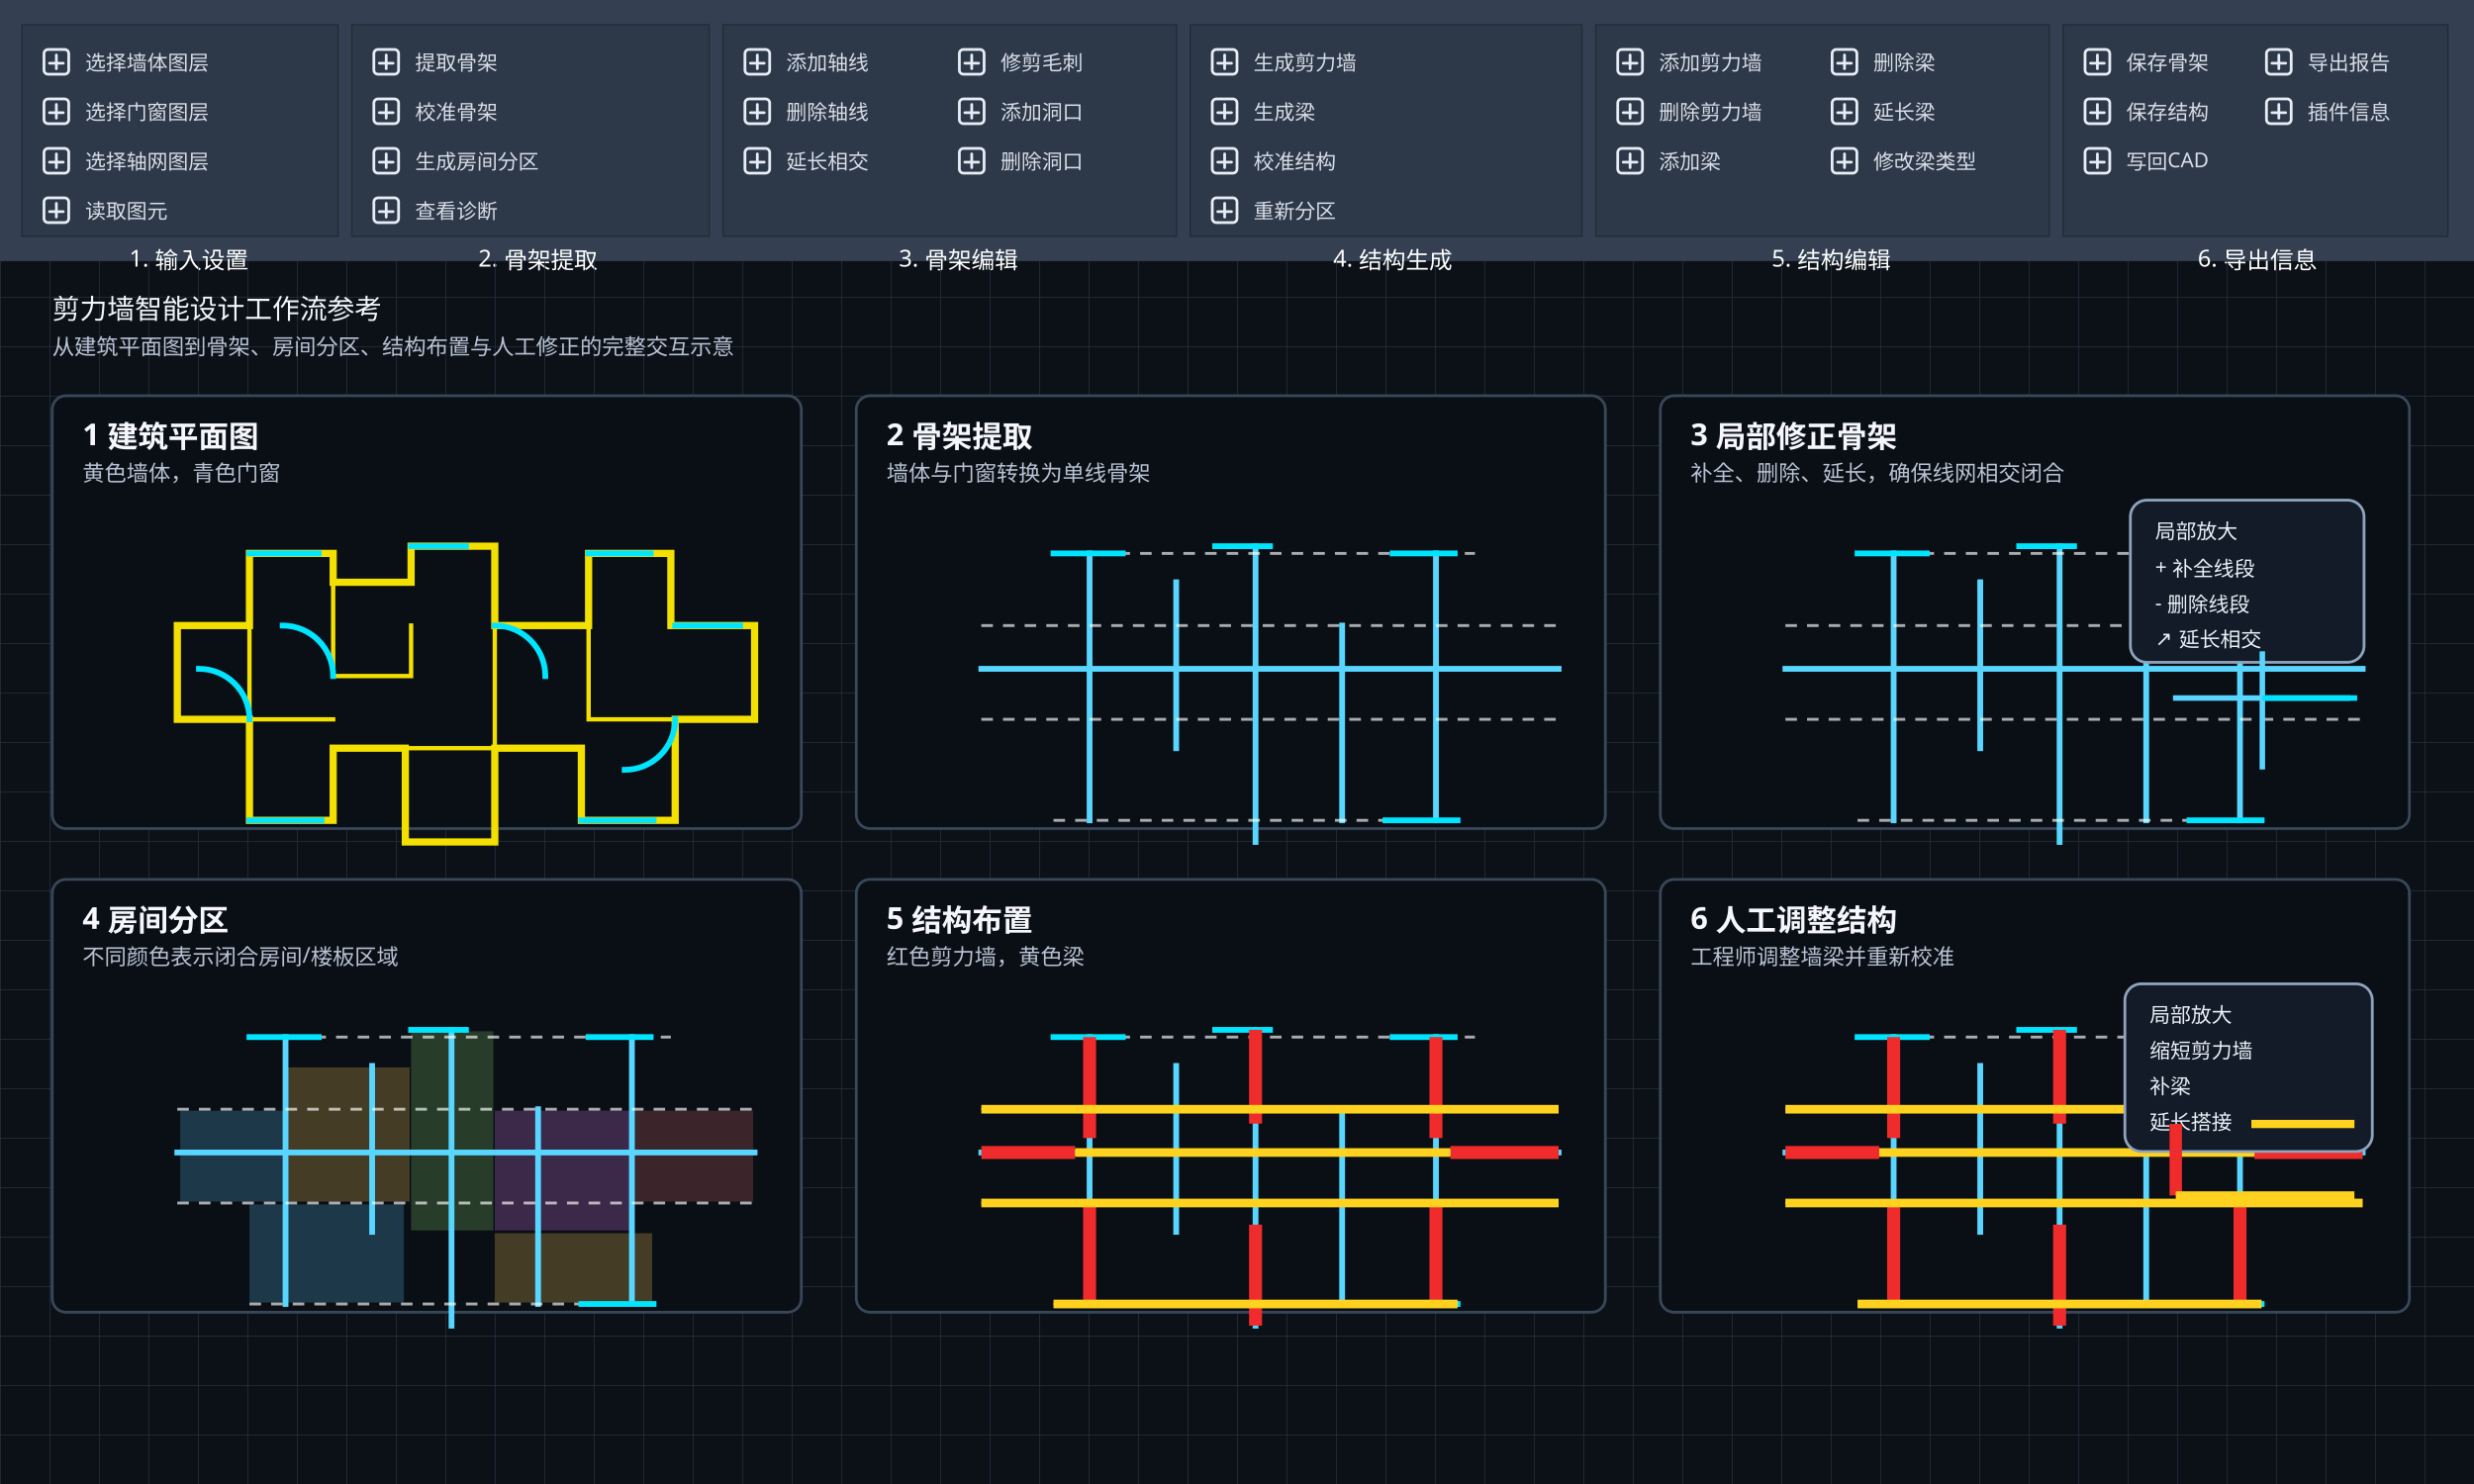
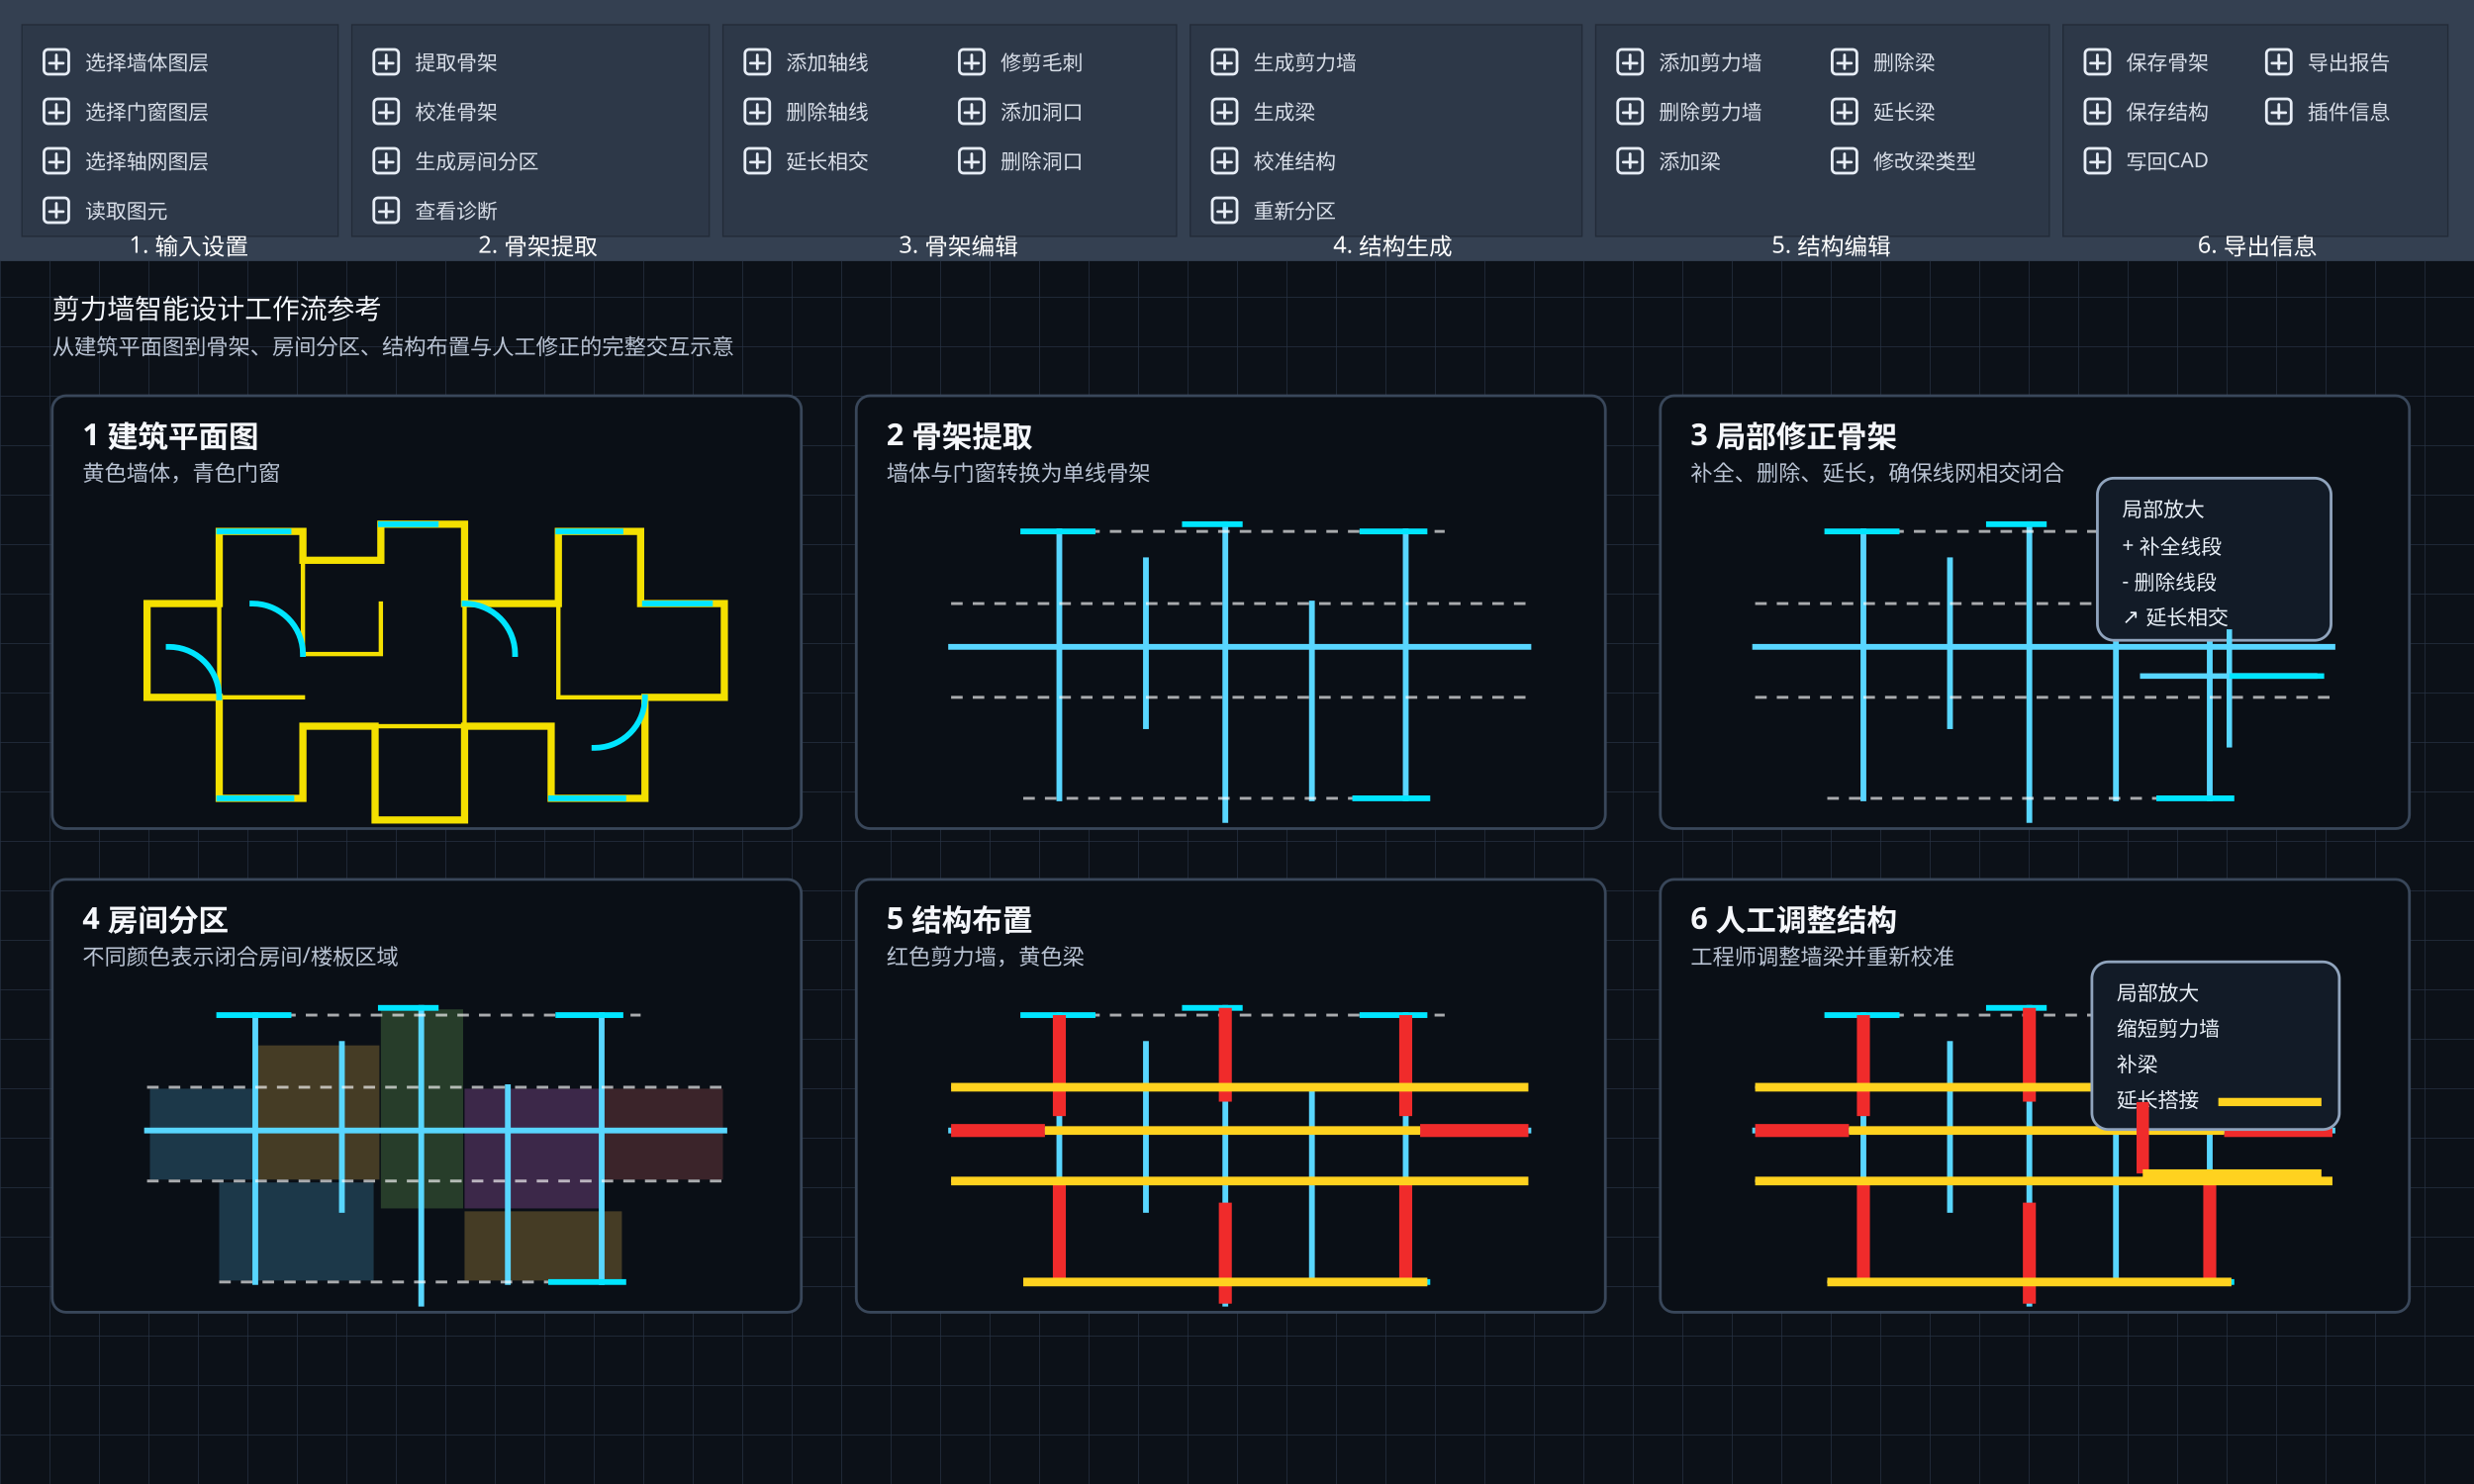
<svg xmlns="http://www.w3.org/2000/svg" width="1800" height="1080" viewBox="0 0 1800 1080">
  <defs>
    <style>
      .bg { fill: #0c1118; }
      .ribbon { fill: #344051; }
      .group { fill: #2d3848; stroke: #222b38; stroke-width: 1; }
      .button { fill: #3d4a5c; stroke: #566579; stroke-width: 1; rx: 6; }
      .label { fill: #f3f6fb; font-family: "Microsoft YaHei", "Segoe UI", sans-serif; font-size: 20px; }
      .small { fill: #d8dee8; font-family: "Microsoft YaHei", "Segoe UI", sans-serif; font-size: 15px; }
      .group-title { fill: #ffffff; font-family: "Microsoft YaHei", "Segoe UI", sans-serif; font-size: 17px; }
      .panel-title { fill: #f5f7fb; font-family: "Microsoft YaHei", "Segoe UI", sans-serif; font-size: 22px; font-weight: 600; }
      .panel-note { fill: #b8c2d2; font-family: "Microsoft YaHei", "Segoe UI", sans-serif; font-size: 16px; }
      .grid { stroke: #263244; stroke-width: 1; }
      .panel { fill: #0a0f16; stroke: #39475a; stroke-width: 2; rx: 10; }
      .wall { fill: none; stroke: #f4e000; stroke-width: 5; stroke-linecap: square; stroke-linejoin: miter; }
      .wall-thin { fill: none; stroke: #f4e000; stroke-width: 3; stroke-linecap: square; stroke-linejoin: miter; }
      .open { fill: none; stroke: #00e5ff; stroke-width: 4; stroke-linecap: square; }
      .skeleton { fill: none; stroke: #58d6ff; stroke-width: 4; stroke-linecap: square; }
      .skeleton2 { fill: none; stroke: #ffffff; stroke-width: 2; stroke-dasharray: 8 7; opacity: .65; }
      .shear { fill: none; stroke: #f02b2b; stroke-width: 9; stroke-linecap: butt; }
      .beam { fill: none; stroke: #ffd21f; stroke-width: 6; stroke-linecap: butt; }
      .room1 { fill: #5cc8ff; opacity: .22; }
      .room2 { fill: #ffcc55; opacity: .24; }
      .room3 { fill: #8be070; opacity: .22; }
      .room4 { fill: #ee80ff; opacity: .22; }
      .room5 { fill: #ff7a7a; opacity: .20; }
      .callout { fill: #121b27; stroke: #90a4bd; stroke-width: 2; rx: 12; }
      .call { fill: #e9f0f8; font-family: "Microsoft YaHei", "Segoe UI", sans-serif; font-size: 15px; }
      .icon { fill: none; stroke: #e7edf6; stroke-width: 2; stroke-linecap: round; stroke-linejoin: round; }
    </style>
    <pattern id="grid" width="36" height="36" patternUnits="userSpaceOnUse">
      <path d="M36 0H0V36" class="grid" fill="none" />
    </pattern>
    <g id="miniIcon">
      <rect x="0" y="0" width="18" height="18" rx="3" class="icon" />
      <path d="M4 10h10M9 4v10" class="icon" />
    </g>
    <g id="planRaw">
      <path class="wall" d="M20 85H70V35H128V55H182V30H240V85H305V35H362V85H420V150H365V220H300V170H240V235H178V170H128V220H70V150H20Z" />
      <path class="wall-thin" d="M128 55V120H182V85M240 85V170M305 85V150H365M70 85V150H128M178 170H240" />
      <path class="open" d="M70 35H118M182 30H220M305 35H348M365 85H410M300 220H350M70 220H120" />
      <path class="open" d="M70 150A35 35 0 0 0 35 115M128 120A35 35 0 0 0 93 85M240 85A35 35 0 0 1 275 120M365 150A35 35 0 0 1 330 185" />
    </g>
    <g id="planSkeleton">
      <path class="skeleton" d="M20 115H420M95 35V220M155 55V170M210 30V235M270 85V220M335 35V220" />
      <path class="skeleton2" d="M20 85H420M20 150H420M70 35H362M70 220H350" />
      <path class="open" d="M70 35H118M182 30H220M305 35H348M300 220H350" />
    </g>
    <g id="planRooms">
      <path class="room1" d="M22 86H95V149H22Z" />
      <path class="room2" d="M96 56H181V149H96Z" />
      <path class="room3" d="M182 31H239V169H182Z" />
      <path class="room4" d="M240 86H334V169H240Z" />
      <path class="room5" d="M335 86H419V149H335Z" />
      <path class="room1" d="M70 151H177V219H70Z" />
      <path class="room2" d="M240 171H349V219H240Z" />
      <use href="#planSkeleton" />
    </g>
    <g id="planStructure">
      <use href="#planSkeleton" />
      <path class="shear" d="M95 35V105M95 150V220M210 30V95M210 165V235M335 35V105M335 150V220M20 115H85M345 115H420" />
      <path class="beam" d="M85 115H155M155 115H210M210 115H270M270 115H345M20 85H420M70 220H350M20 150H420" />
    </g>
  </defs>
  <rect width="1800" height="1080" class="bg" />
  <rect y="0" width="1800" height="190" class="ribbon" />
  <g transform="translate(16,18)">
    <g>
      <rect width="230" height="154" class="group" />
      <use href="#miniIcon" x="16" y="18" />
      <text x="46" y="33" class="small">选择墙体图层</text>
      <use href="#miniIcon" x="16" y="54" />
      <text x="46" y="69" class="small">选择门窗图层</text>
      <use href="#miniIcon" x="16" y="90" />
      <text x="46" y="105" class="small">选择轴网图层</text>
      <use href="#miniIcon" x="16" y="126" />
      <text x="46" y="141" class="small">读取图元</text>
-       <text x="78" y="176" class="group-title">1. 输入设置</text>
+       <text x="78" y="166" class="group-title">1. 输入设置</text>
    </g>
    <g transform="translate(240,0)">
      <rect width="260" height="154" class="group" />
      <use href="#miniIcon" x="16" y="18" />
      <text x="46" y="33" class="small">提取骨架</text>
      <use href="#miniIcon" x="16" y="54" />
      <text x="46" y="69" class="small">校准骨架</text>
      <use href="#miniIcon" x="16" y="90" />
      <text x="46" y="105" class="small">生成房间分区</text>
      <use href="#miniIcon" x="16" y="126" />
      <text x="46" y="141" class="small">查看诊断</text>
-       <text x="92" y="176" class="group-title">2. 骨架提取</text>
+       <text x="92" y="166" class="group-title">2. 骨架提取</text>
    </g>
    <g transform="translate(510,0)">
      <rect width="330" height="154" class="group" />
      <use href="#miniIcon" x="16" y="18" />
      <text x="46" y="33" class="small">添加轴线</text>
      <use href="#miniIcon" x="16" y="54" />
      <text x="46" y="69" class="small">删除轴线</text>
      <use href="#miniIcon" x="16" y="90" />
      <text x="46" y="105" class="small">延长相交</text>
      <use href="#miniIcon" x="172" y="18" />
      <text x="202" y="33" class="small">修剪毛刺</text>
      <use href="#miniIcon" x="172" y="54" />
      <text x="202" y="69" class="small">添加洞口</text>
      <use href="#miniIcon" x="172" y="90" />
      <text x="202" y="105" class="small">删除洞口</text>
-       <text x="128" y="176" class="group-title">3. 骨架编辑</text>
+       <text x="128" y="166" class="group-title">3. 骨架编辑</text>
    </g>
    <g transform="translate(850,0)">
      <rect width="285" height="154" class="group" />
      <use href="#miniIcon" x="16" y="18" />
      <text x="46" y="33" class="small">生成剪力墙</text>
      <use href="#miniIcon" x="16" y="54" />
      <text x="46" y="69" class="small">生成梁</text>
      <use href="#miniIcon" x="16" y="90" />
      <text x="46" y="105" class="small">校准结构</text>
      <use href="#miniIcon" x="16" y="126" />
      <text x="46" y="141" class="small">重新分区</text>
-       <text x="104" y="176" class="group-title">4. 结构生成</text>
+       <text x="104" y="166" class="group-title">4. 结构生成</text>
    </g>
    <g transform="translate(1145,0)">
      <rect width="330" height="154" class="group" />
      <use href="#miniIcon" x="16" y="18" />
      <text x="46" y="33" class="small">添加剪力墙</text>
      <use href="#miniIcon" x="16" y="54" />
      <text x="46" y="69" class="small">删除剪力墙</text>
      <use href="#miniIcon" x="16" y="90" />
      <text x="46" y="105" class="small">添加梁</text>
      <use href="#miniIcon" x="172" y="18" />
      <text x="202" y="33" class="small">删除梁</text>
      <use href="#miniIcon" x="172" y="54" />
      <text x="202" y="69" class="small">延长梁</text>
      <use href="#miniIcon" x="172" y="90" />
      <text x="202" y="105" class="small">修改梁类型</text>
-       <text x="128" y="176" class="group-title">5. 结构编辑</text>
+       <text x="128" y="166" class="group-title">5. 结构编辑</text>
    </g>
    <g transform="translate(1485,0)">
      <rect width="280" height="154" class="group" />
      <use href="#miniIcon" x="16" y="18" />
      <text x="46" y="33" class="small">保存骨架</text>
      <use href="#miniIcon" x="16" y="54" />
      <text x="46" y="69" class="small">保存结构</text>
      <use href="#miniIcon" x="16" y="90" />
      <text x="46" y="105" class="small">写回CAD</text>
      <use href="#miniIcon" x="148" y="18" />
      <text x="178" y="33" class="small">导出报告</text>
      <use href="#miniIcon" x="148" y="54" />
      <text x="178" y="69" class="small">插件信息</text>
-       <text x="98" y="176" class="group-title">6. 导出信息</text>
+       <text x="98" y="166" class="group-title">6. 导出信息</text>
    </g>
  </g>
  <rect x="0" y="190" width="1800" height="890" fill="url(#grid)" />
  <text x="38" y="232" class="label">剪力墙智能设计工作流参考</text>
  <text x="38" y="258" class="panel-note">从建筑平面图到骨架、房间分区、结构布置与人工修正的完整交互示意</text>
  <g transform="translate(38,288)">
    <g>
      <rect width="545" height="315" class="panel" />
      <text x="22" y="36" class="panel-title">1 建筑平面图</text>
      <text x="22" y="62" class="panel-note">黄色墙体，青色门窗</text>
-       <g transform="translate(70,78) scale(1.05)">
+       <g transform="translate(48,62) scale(1.05)">
        <use href="#planRaw" />
      </g>
    </g>
    <g transform="translate(585,0)">
      <rect width="545" height="315" class="panel" />
      <text x="22" y="36" class="panel-title">2 骨架提取</text>
      <text x="22" y="62" class="panel-note">墙体与门窗转换为单线骨架</text>
-       <g transform="translate(70,78) scale(1.05)">
+       <g transform="translate(48,62) scale(1.05)">
        <use href="#planSkeleton" />
      </g>
    </g>
    <g transform="translate(1170,0)">
      <rect width="545" height="315" class="panel" />
      <text x="22" y="36" class="panel-title">3 局部修正骨架</text>
      <text x="22" y="62" class="panel-note">补全、删除、延长，确保线网相交闭合</text>
-       <g transform="translate(70,78) scale(1.05)">
+       <g transform="translate(48,62) scale(1.05)">
        <use href="#planSkeleton" />
      </g>
-       <rect x="342" y="76" width="170" height="118" class="callout" />
-       <text x="360" y="104" class="call">局部放大</text>
-       <text x="360" y="130" class="call">+ 补全线段</text>
-       <text x="360" y="156" class="call">- 删除线段</text>
-       <text x="360" y="182" class="call">↗ 延长相交</text>
-       <path class="skeleton" d="M375 220H500M438 188V270" />
-       <path class="open" d="M440 220H505" />
+       <rect x="318" y="60" width="170" height="118" class="callout" />
+       <text x="336" y="88" class="call">局部放大</text>
+       <text x="336" y="114" class="call">+ 补全线段</text>
+       <text x="336" y="140" class="call">- 删除线段</text>
+       <text x="336" y="166" class="call">↗ 延长相交</text>
+       <path class="skeleton" d="M351 204H476M414 172V254" />
+       <path class="open" d="M416 204H481" />
    </g>
  </g>
  <g transform="translate(38,640)">
    <g>
      <rect width="545" height="315" class="panel" />
      <text x="22" y="36" class="panel-title">4 房间分区</text>
      <text x="22" y="62" class="panel-note">不同颜色表示闭合房间/楼板区域</text>
-       <g transform="translate(70,78) scale(1.05)">
+       <g transform="translate(48,62) scale(1.05)">
        <use href="#planRooms" />
      </g>
    </g>
    <g transform="translate(585,0)">
      <rect width="545" height="315" class="panel" />
      <text x="22" y="36" class="panel-title">5 结构布置</text>
      <text x="22" y="62" class="panel-note">红色剪力墙，黄色梁</text>
-       <g transform="translate(70,78) scale(1.05)">
+       <g transform="translate(48,62) scale(1.05)">
        <use href="#planStructure" />
      </g>
    </g>
    <g transform="translate(1170,0)">
      <rect width="545" height="315" class="panel" />
      <text x="22" y="36" class="panel-title">6 人工调整结构</text>
      <text x="22" y="62" class="panel-note">工程师调整墙梁并重新校准</text>
-       <g transform="translate(70,78) scale(1.05)">
+       <g transform="translate(48,62) scale(1.05)">
        <use href="#planStructure" />
      </g>
-       <rect x="338" y="76" width="180" height="122" class="callout" />
-       <text x="356" y="104" class="call">局部放大</text>
-       <text x="356" y="130" class="call">缩短剪力墙</text>
-       <text x="356" y="156" class="call">补梁</text>
-       <text x="356" y="182" class="call">延长搭接</text>
-       <path class="shear" d="M375 230V178" />
-       <path class="beam" d="M375 230H505M430 178H505" />
+       <rect x="314" y="60" width="180" height="122" class="callout" />
+       <text x="332" y="88" class="call">局部放大</text>
+       <text x="332" y="114" class="call">缩短剪力墙</text>
+       <text x="332" y="140" class="call">补梁</text>
+       <text x="332" y="166" class="call">延长搭接</text>
+       <path class="shear" d="M351 214V162" />
+       <path class="beam" d="M351 214H481M406 162H481" />
    </g>
  </g>
</svg>
